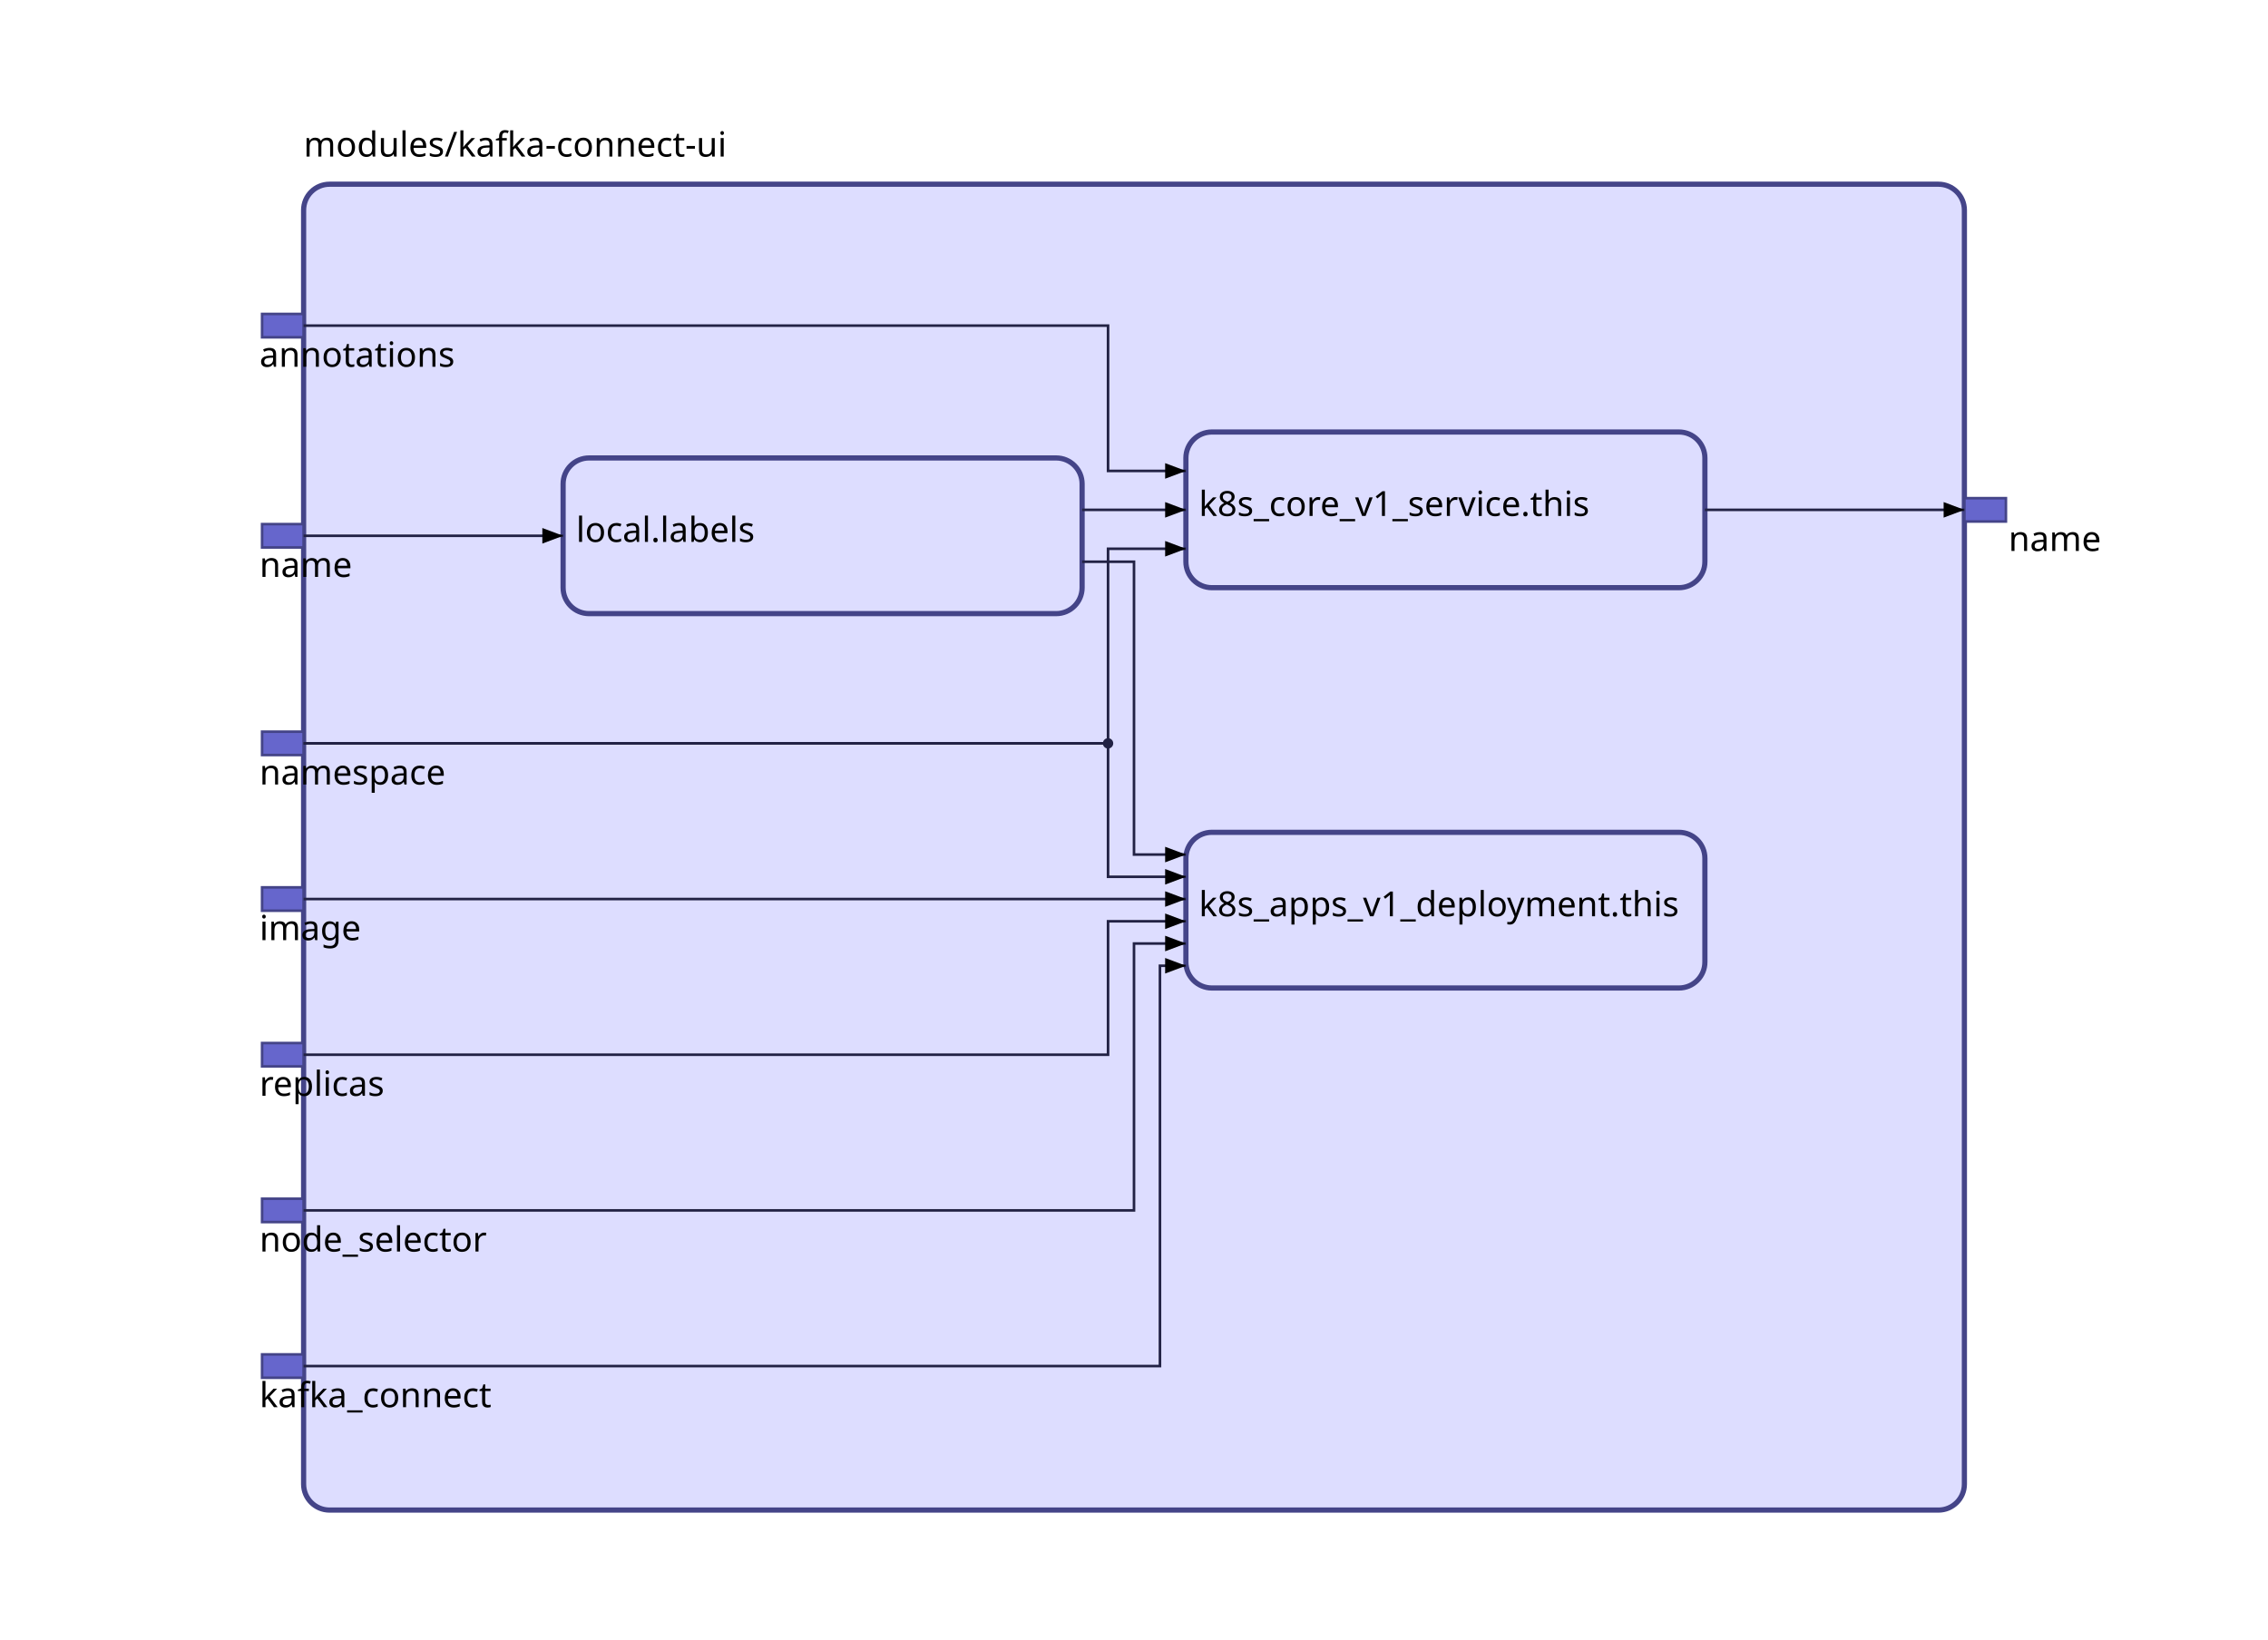
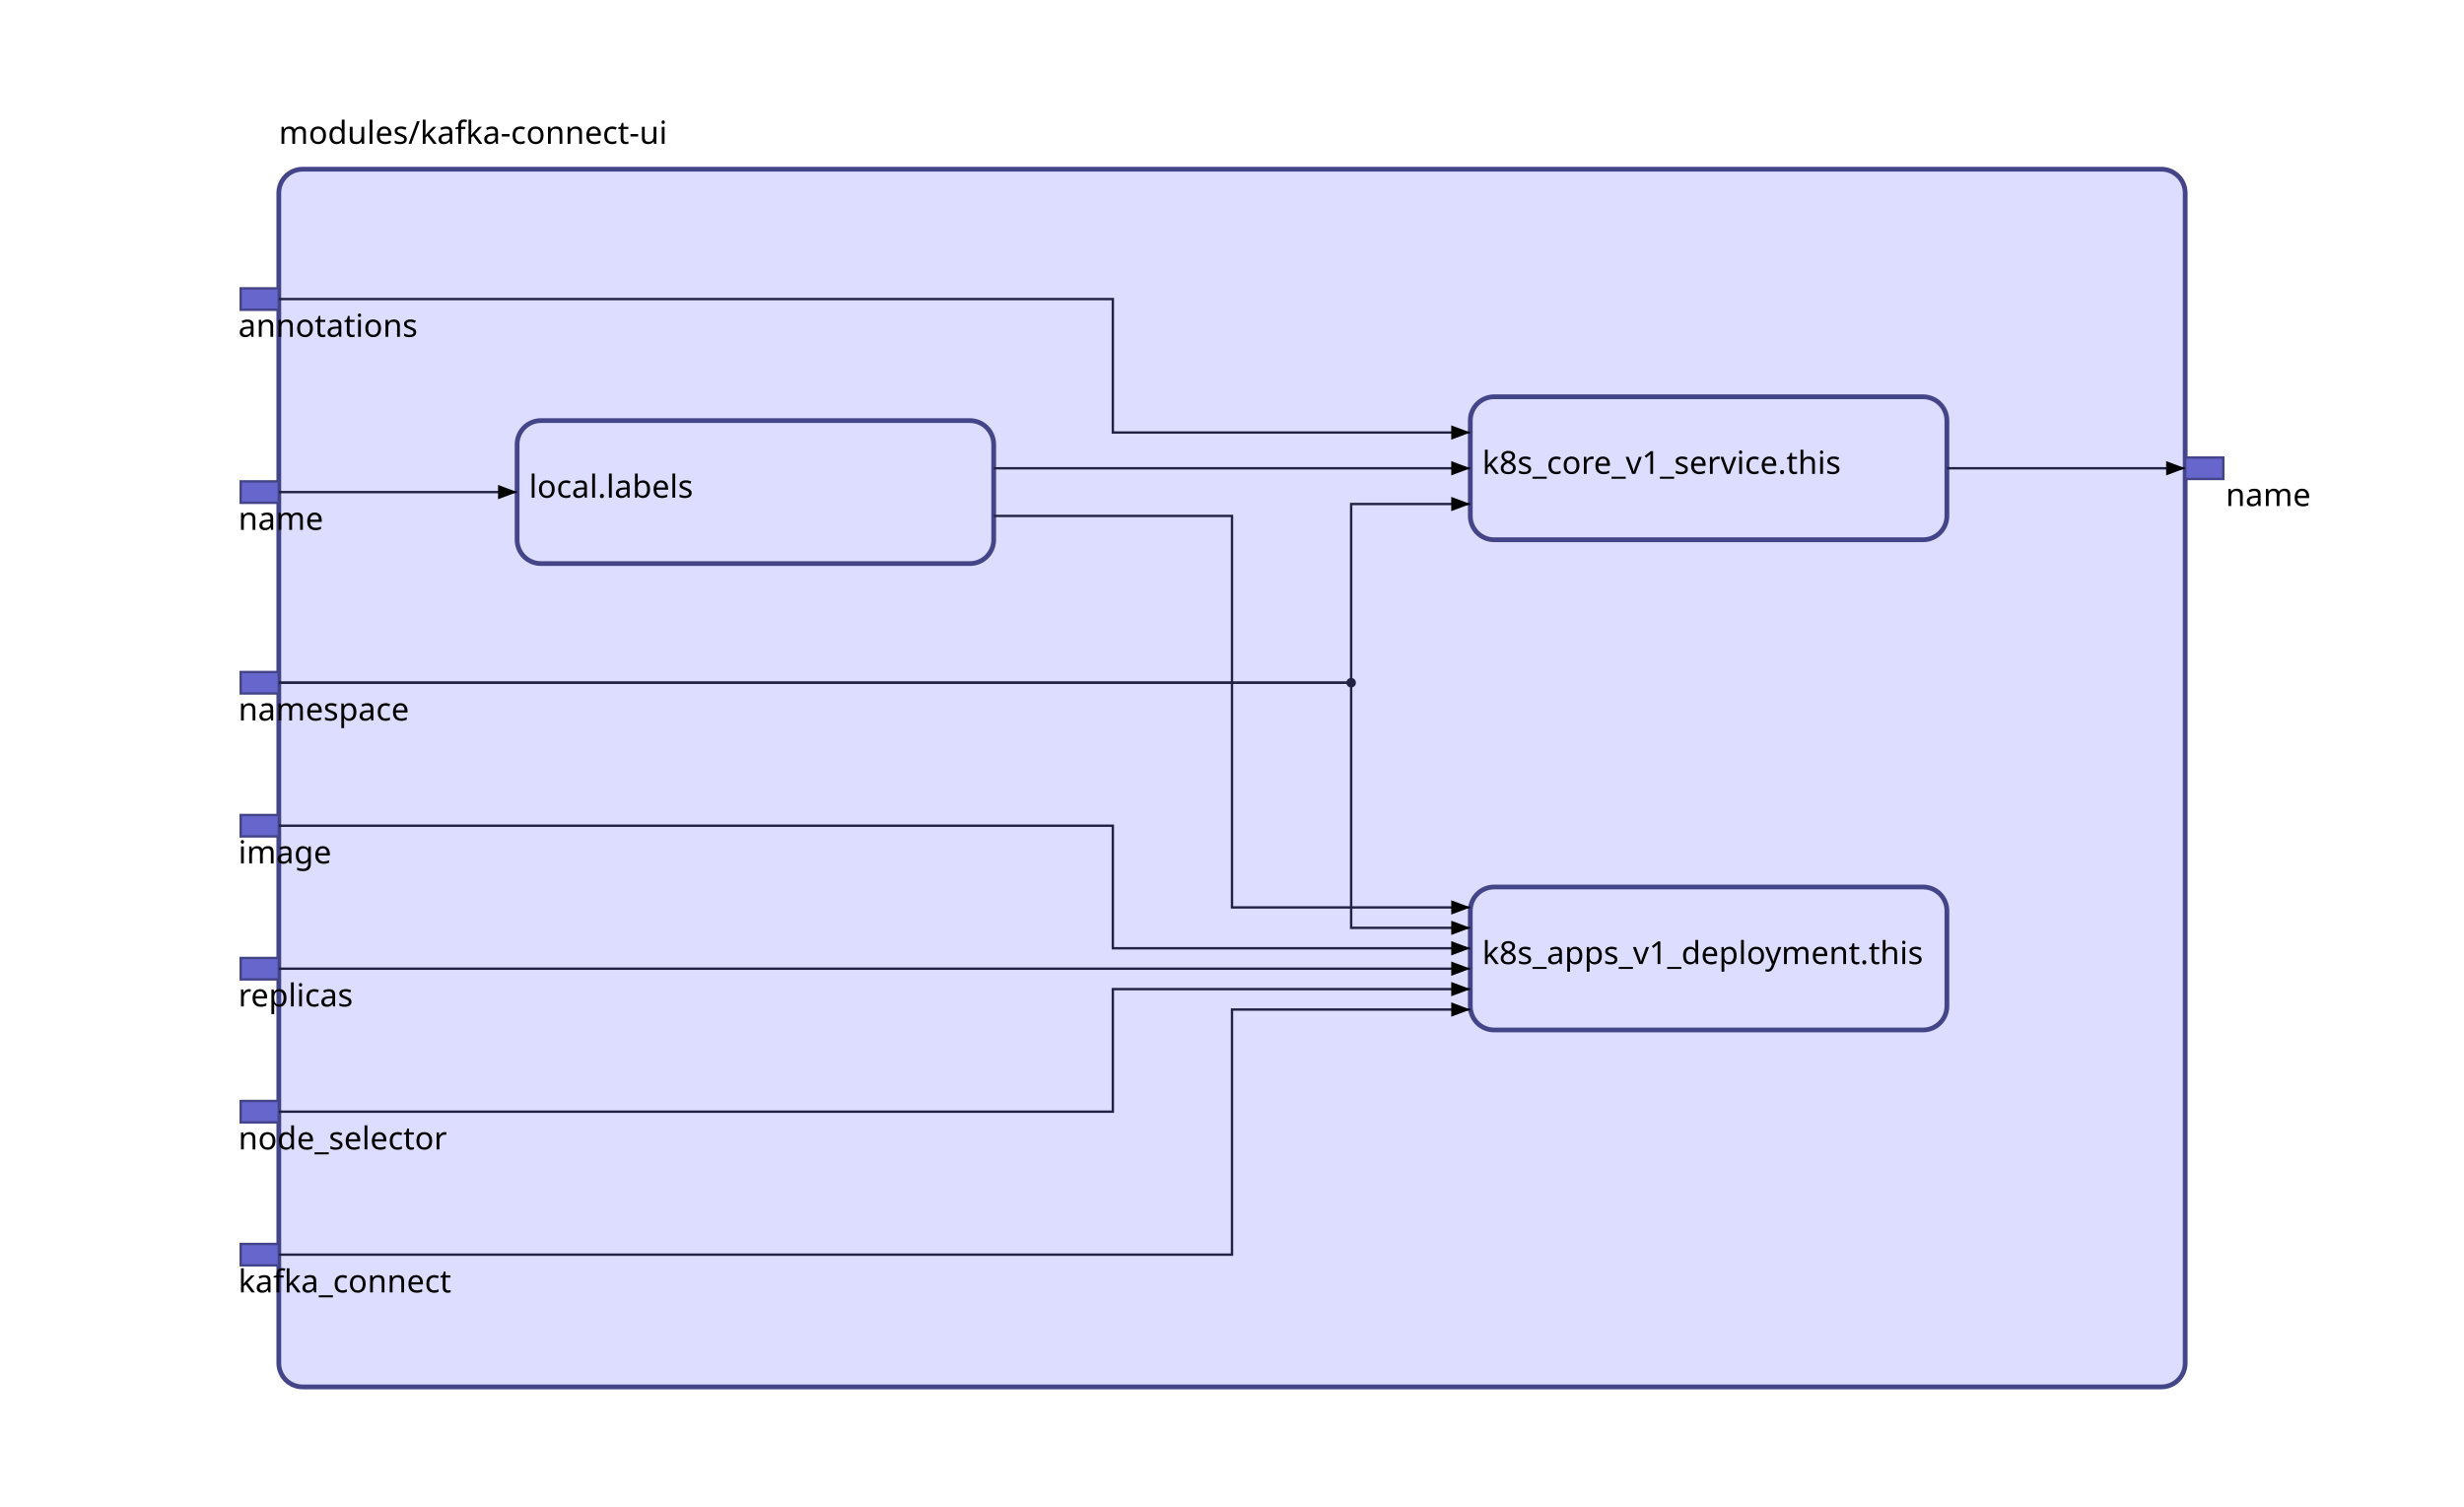
- <svg xmlns="http://www.w3.org/2000/svg" id="sprotty_1" class="sprotty-graph sprotty" tabindex="1002" viewBox="0 0 874 632">
+ <svg xmlns="http://www.w3.org/2000/svg" id="sprotty_1" class="sprotty-graph sprotty" tabindex="1002" viewBox="0 0 1034 632">
  <style>.elknode {
    stroke: #448;
    stroke-width: 2;
    fill: #ddf;
}

.elkport {
    stroke: #448;
    stroke-width: 1;
    fill: #66c;
}

.elkedge {
    fill: none;
    stroke: #224;
    stroke-width: 1;
}

.elkedge.arrow {
    fill: #336;
}

.elklabel {
    stroke-width: 0;
    stroke: #000;
    fill: #000;
    font-family: sans-serif;
    font-size: 10pt;
    dominant-baseline: hanging;
}

.elkjunction {
    stroke: none;
    fill: #224;
}

.selected &gt; rect {
    stroke-width: 3;
}

.mouseover {
    stroke: #88f;
}
/*
 * Copyright (C) 2017 TypeFox and others.
 *
 * Licensed under the Apache License, Version 2.0 (the "License"); you may not use this file except in compliance with the License.
 * You may obtain a copy of the License at http://www.apache.org/licenses/LICENSE-2.0
 */

.sprotty {
    padding: 0px;
    font-family: "Helvetica Neue", Helvetica, Arial, sans-serif;
}

.sprotty-hidden {
    display: block;
    position: absolute;
    width: 0px;
    height: 0px;
}

.sprotty-popup {
    font-family: "Helvetica Neue", Helvetica, Arial, sans-serif;
    position: absolute;
    background: white;
    border-radius: 5px;
    border: 1px solid;
    max-width: 400px;
    min-width: 100px;
}

.sprotty-popup &gt; div {
    margin: 10px;
}

.sprotty-popup-closed {
    display: none;
}
</style>
  <g transform="scale(1) translate(0,0)">
    <g id="sprotty_3" transform="translate(117, 71)" opacity="1">
-       <rect class="elknode" x="0" y="0" rx="10" width="640" height="511" />
-       <g id="sprotty_5" transform="translate(340, 249.7857)" opacity="1">
+       <rect class="elknode" x="0" y="0" rx="10" width="800" height="511" />
+       <g id="sprotty_5" transform="translate(500, 301.2143)" opacity="1">
        <rect class="elknode" x="0" y="0" rx="10" width="200" height="60" />
        <text id="sprotty_6" class="elklabel" transform="translate(5, 22) translate(0, 0)" opacity="1">k8s_apps_v1_deployment.this</text>
      </g>
-       <g id="sprotty_7" transform="translate(340, 95.5)" opacity="1">
+       <g id="sprotty_7" transform="translate(500, 95.5)" opacity="1">
        <rect class="elknode" x="0" y="0" rx="10" width="200" height="60" />
        <text id="sprotty_8" class="elklabel" transform="translate(5, 22) translate(0, 0)" opacity="1">k8s_core_v1_service.this</text>
      </g>
      <g id="sprotty_9" transform="translate(100, 105.5)" opacity="1">
        <rect class="elknode" x="0" y="0" rx="10" width="200" height="60" />
        <text id="sprotty_10" class="elklabel" transform="translate(5, 22) translate(0, 0)" opacity="1">local.labels</text>
      </g>
      <g id="sprotty_12" transform="translate(-16, 271)" opacity="1">
        <rect class="elkport" x="0" y="0" width="16" height="9" />
        <text id="sprotty_13" class="elklabel" transform="translate(-1, 10) translate(0, 0)" opacity="1">image</text>
      </g>
      <g id="sprotty_15" transform="translate(-16, 451)" opacity="1">
        <rect class="elkport" x="0" y="0" width="16" height="9" />
        <text id="sprotty_16" class="elklabel" transform="translate(-1, 10) translate(0, 0)" opacity="1">kafka_connect</text>
      </g>
      <g id="sprotty_18" transform="translate(-16, 211)" opacity="1">
        <rect class="elkport" x="0" y="0" width="16" height="9" />
        <text id="sprotty_19" class="elklabel" transform="translate(-1, 10) translate(0, 0)" opacity="1">namespace</text>
      </g>
      <g id="sprotty_21" transform="translate(-16, 391)" opacity="1">
        <rect class="elkport" x="0" y="0" width="16" height="9" />
        <text id="sprotty_22" class="elklabel" transform="translate(-1, 10) translate(0, 0)" opacity="1">node_selector</text>
      </g>
      <g id="sprotty_24" transform="translate(-16, 331)" opacity="1">
        <rect class="elkport" x="0" y="0" width="16" height="9" />
        <text id="sprotty_25" class="elklabel" transform="translate(-1, 10) translate(0, 0)" opacity="1">replicas</text>
      </g>
      <g id="sprotty_28" transform="translate(-16, 50)" opacity="1">
        <rect class="elkport" x="0" y="0" width="16" height="9" />
        <text id="sprotty_29" class="elklabel" transform="translate(-1, 10) translate(0, 0)" opacity="1">annotations</text>
      </g>
      <g id="sprotty_32" transform="translate(-16, 131)" opacity="1">
        <rect class="elkport" x="0" y="0" width="16" height="9" />
        <text id="sprotty_33" class="elklabel" transform="translate(-1, 10) translate(0, 0)" opacity="1">name</text>
      </g>
-       <g id="sprotty_35" transform="translate(640, 121)" opacity="1">
+       <g id="sprotty_35" transform="translate(800, 121)" opacity="1">
        <rect class="elkport" x="0" y="0" width="16" height="9" />
        <text id="sprotty_36" class="elklabel" transform="translate(17, 10) translate(0, 0)" opacity="1">name</text>
      </g>
      <text id="sprotty_4" class="elklabel" transform="translate(0, -21) translate(0, 0)" opacity="1">modules/kafka-connect-ui</text>
      <g id="sprotty_11" class="sprotty-edge" opacity="1">
-         <path class="elkedge" d="M 300,145.5 L 320,145.5 L 320,258.357 L 340,258.357" />
-         <path class="edge arrow" d="M 0,0 L 8,-3 L 8,3 Z" transform="rotate(180 340 258.3571) translate(340 258.3571)" />
+         <path class="elkedge" d="M 300,145.5 L 400,145.5 L 400,309.786 L 500,309.786" />
+         <path class="edge arrow" d="M 0,0 L 8,-3 L 8,3 Z" transform="rotate(180 500 309.7857) translate(500 309.7857)" />
      </g>
      <g id="sprotty_14" class="sprotty-edge" opacity="1">
-         <path class="elkedge" d="M 0,275.5 L 340,275.5" />
-         <path class="edge arrow" d="M 0,0 L 8,-3 L 8,3 Z" transform="rotate(180 340 275.5) translate(340 275.5)" />
+         <path class="elkedge" d="M 0,275.5 L 350,275.5 L 350,326.929 L 500,326.929" />
+         <path class="edge arrow" d="M 0,0 L 8,-3 L 8,3 Z" transform="rotate(180 500 326.9286) translate(500 326.9286)" />
      </g>
      <g id="sprotty_17" class="sprotty-edge" opacity="1">
-         <path class="elkedge" d="M 0,455.5 L 330,455.5 L 330,301.214 L 340,301.214" />
-         <path class="edge arrow" d="M 0,0 L 8,-3 L 8,3 Z" transform="rotate(180 340 301.2143) translate(340 301.2143)" />
+         <path class="elkedge" d="M 0,455.5 L 400,455.5 L 400,352.643 L 500,352.643" />
+         <path class="edge arrow" d="M 0,0 L 8,-3 L 8,3 Z" transform="rotate(180 500 352.6429) translate(500 352.6429)" />
      </g>
      <g id="sprotty_20" class="sprotty-edge" opacity="1">
-         <path class="elkedge" d="M 0,215.5 L 310,215.5 L 310,266.929 L 340,266.929" />
-         <path class="edge arrow" d="M 0,0 L 8,-3 L 8,3 Z" transform="rotate(180 340 266.9286) translate(340 266.9286)" />
+         <path class="elkedge" d="M 0,215.5 L 450,215.5 L 450,318.357 L 500,318.357" />
+         <path class="edge arrow" d="M 0,0 L 8,-3 L 8,3 Z" transform="rotate(180 500 318.3571) translate(500 318.3571)" />
      </g>
      <g id="sprotty_23" class="sprotty-edge" opacity="1">
-         <path class="elkedge" d="M 0,395.5 L 320,395.5 L 320,292.643 L 340,292.643" />
-         <path class="edge arrow" d="M 0,0 L 8,-3 L 8,3 Z" transform="rotate(180 340 292.6429) translate(340 292.6429)" />
+         <path class="elkedge" d="M 0,395.5 L 350,395.5 L 350,344.071 L 500,344.071" />
+         <path class="edge arrow" d="M 0,0 L 8,-3 L 8,3 Z" transform="rotate(180 500 344.0714) translate(500 344.0714)" />
      </g>
      <g id="sprotty_26" class="sprotty-edge" opacity="1">
-         <path class="elkedge" d="M 0,335.5 L 310,335.5 L 310,284.071 L 340,284.071" />
-         <path class="edge arrow" d="M 0,0 L 8,-3 L 8,3 Z" transform="rotate(180 340 284.0714) translate(340 284.0714)" />
+         <path class="elkedge" d="M 0,335.5 L 500,335.5" />
+         <path class="edge arrow" d="M 0,0 L 8,-3 L 8,3 Z" transform="rotate(180 500 335.5) translate(500 335.5)" />
      </g>
      <g id="sprotty_27" class="sprotty-edge" opacity="1">
-         <path class="elkedge" d="M 300,125.5 L 340,125.5" />
-         <path class="edge arrow" d="M 0,0 L 8,-3 L 8,3 Z" transform="rotate(180 340 125.5) translate(340 125.5)" />
+         <path class="elkedge" d="M 300,125.5 L 500,125.5" />
+         <path class="edge arrow" d="M 0,0 L 8,-3 L 8,3 Z" transform="rotate(180 500 125.5) translate(500 125.5)" />
      </g>
      <g id="sprotty_30" class="sprotty-edge" opacity="1">
-         <path class="elkedge" d="M 0,54.5 L 310,54.5 L 310,110.5 L 340,110.5" />
-         <path class="edge arrow" d="M 0,0 L 8,-3 L 8,3 Z" transform="rotate(180 340 110.5) translate(340 110.5)" />
+         <path class="elkedge" d="M 0,54.5 L 350,54.5 L 350,110.5 L 500,110.5" />
+         <path class="edge arrow" d="M 0,0 L 8,-3 L 8,3 Z" transform="rotate(180 500 110.5) translate(500 110.5)" />
      </g>
      <g id="sprotty_31" class="sprotty-edge" opacity="1">
-         <path class="elkedge" d="M 0,215.5 L 310,215.5 L 310,140.5 L 340,140.5" />
-         <path class="edge arrow" d="M 0,0 L 8,-3 L 8,3 Z" transform="rotate(180 340 140.5) translate(340 140.5)" />
-         <g id="sprotty_31_j0" transform="translate(310, 215.5)" opacity="1">
+         <path class="elkedge" d="M 0,215.5 L 450,215.5 L 450,140.5 L 500,140.5" />
+         <path class="edge arrow" d="M 0,0 L 8,-3 L 8,3 Z" transform="rotate(180 500 140.5) translate(500 140.5)" />
+         <g id="sprotty_31_j0" transform="translate(450, 215.5)" opacity="1">
          <circle class="elkjunction" r="2" />
        </g>
      </g>
      <g id="sprotty_34" class="sprotty-edge" opacity="1">
        <path class="elkedge" d="M 0,135.5 L 100,135.5" />
        <path class="edge arrow" d="M 0,0 L 8,-3 L 8,3 Z" transform="rotate(180 100 135.5) translate(100 135.5)" />
      </g>
      <g id="sprotty_37" class="sprotty-edge" opacity="1">
-         <path class="elkedge" d="M 540,125.5 L 640,125.5" />
-         <path class="edge arrow" d="M 0,0 L 8,-3 L 8,3 Z" transform="rotate(180 640 125.5) translate(640 125.5)" />
+         <path class="elkedge" d="M 700,125.5 L 800,125.5" />
+         <path class="edge arrow" d="M 0,0 L 8,-3 L 8,3 Z" transform="rotate(180 800 125.5) translate(800 125.5)" />
      </g>
    </g>
  </g>
</svg>
